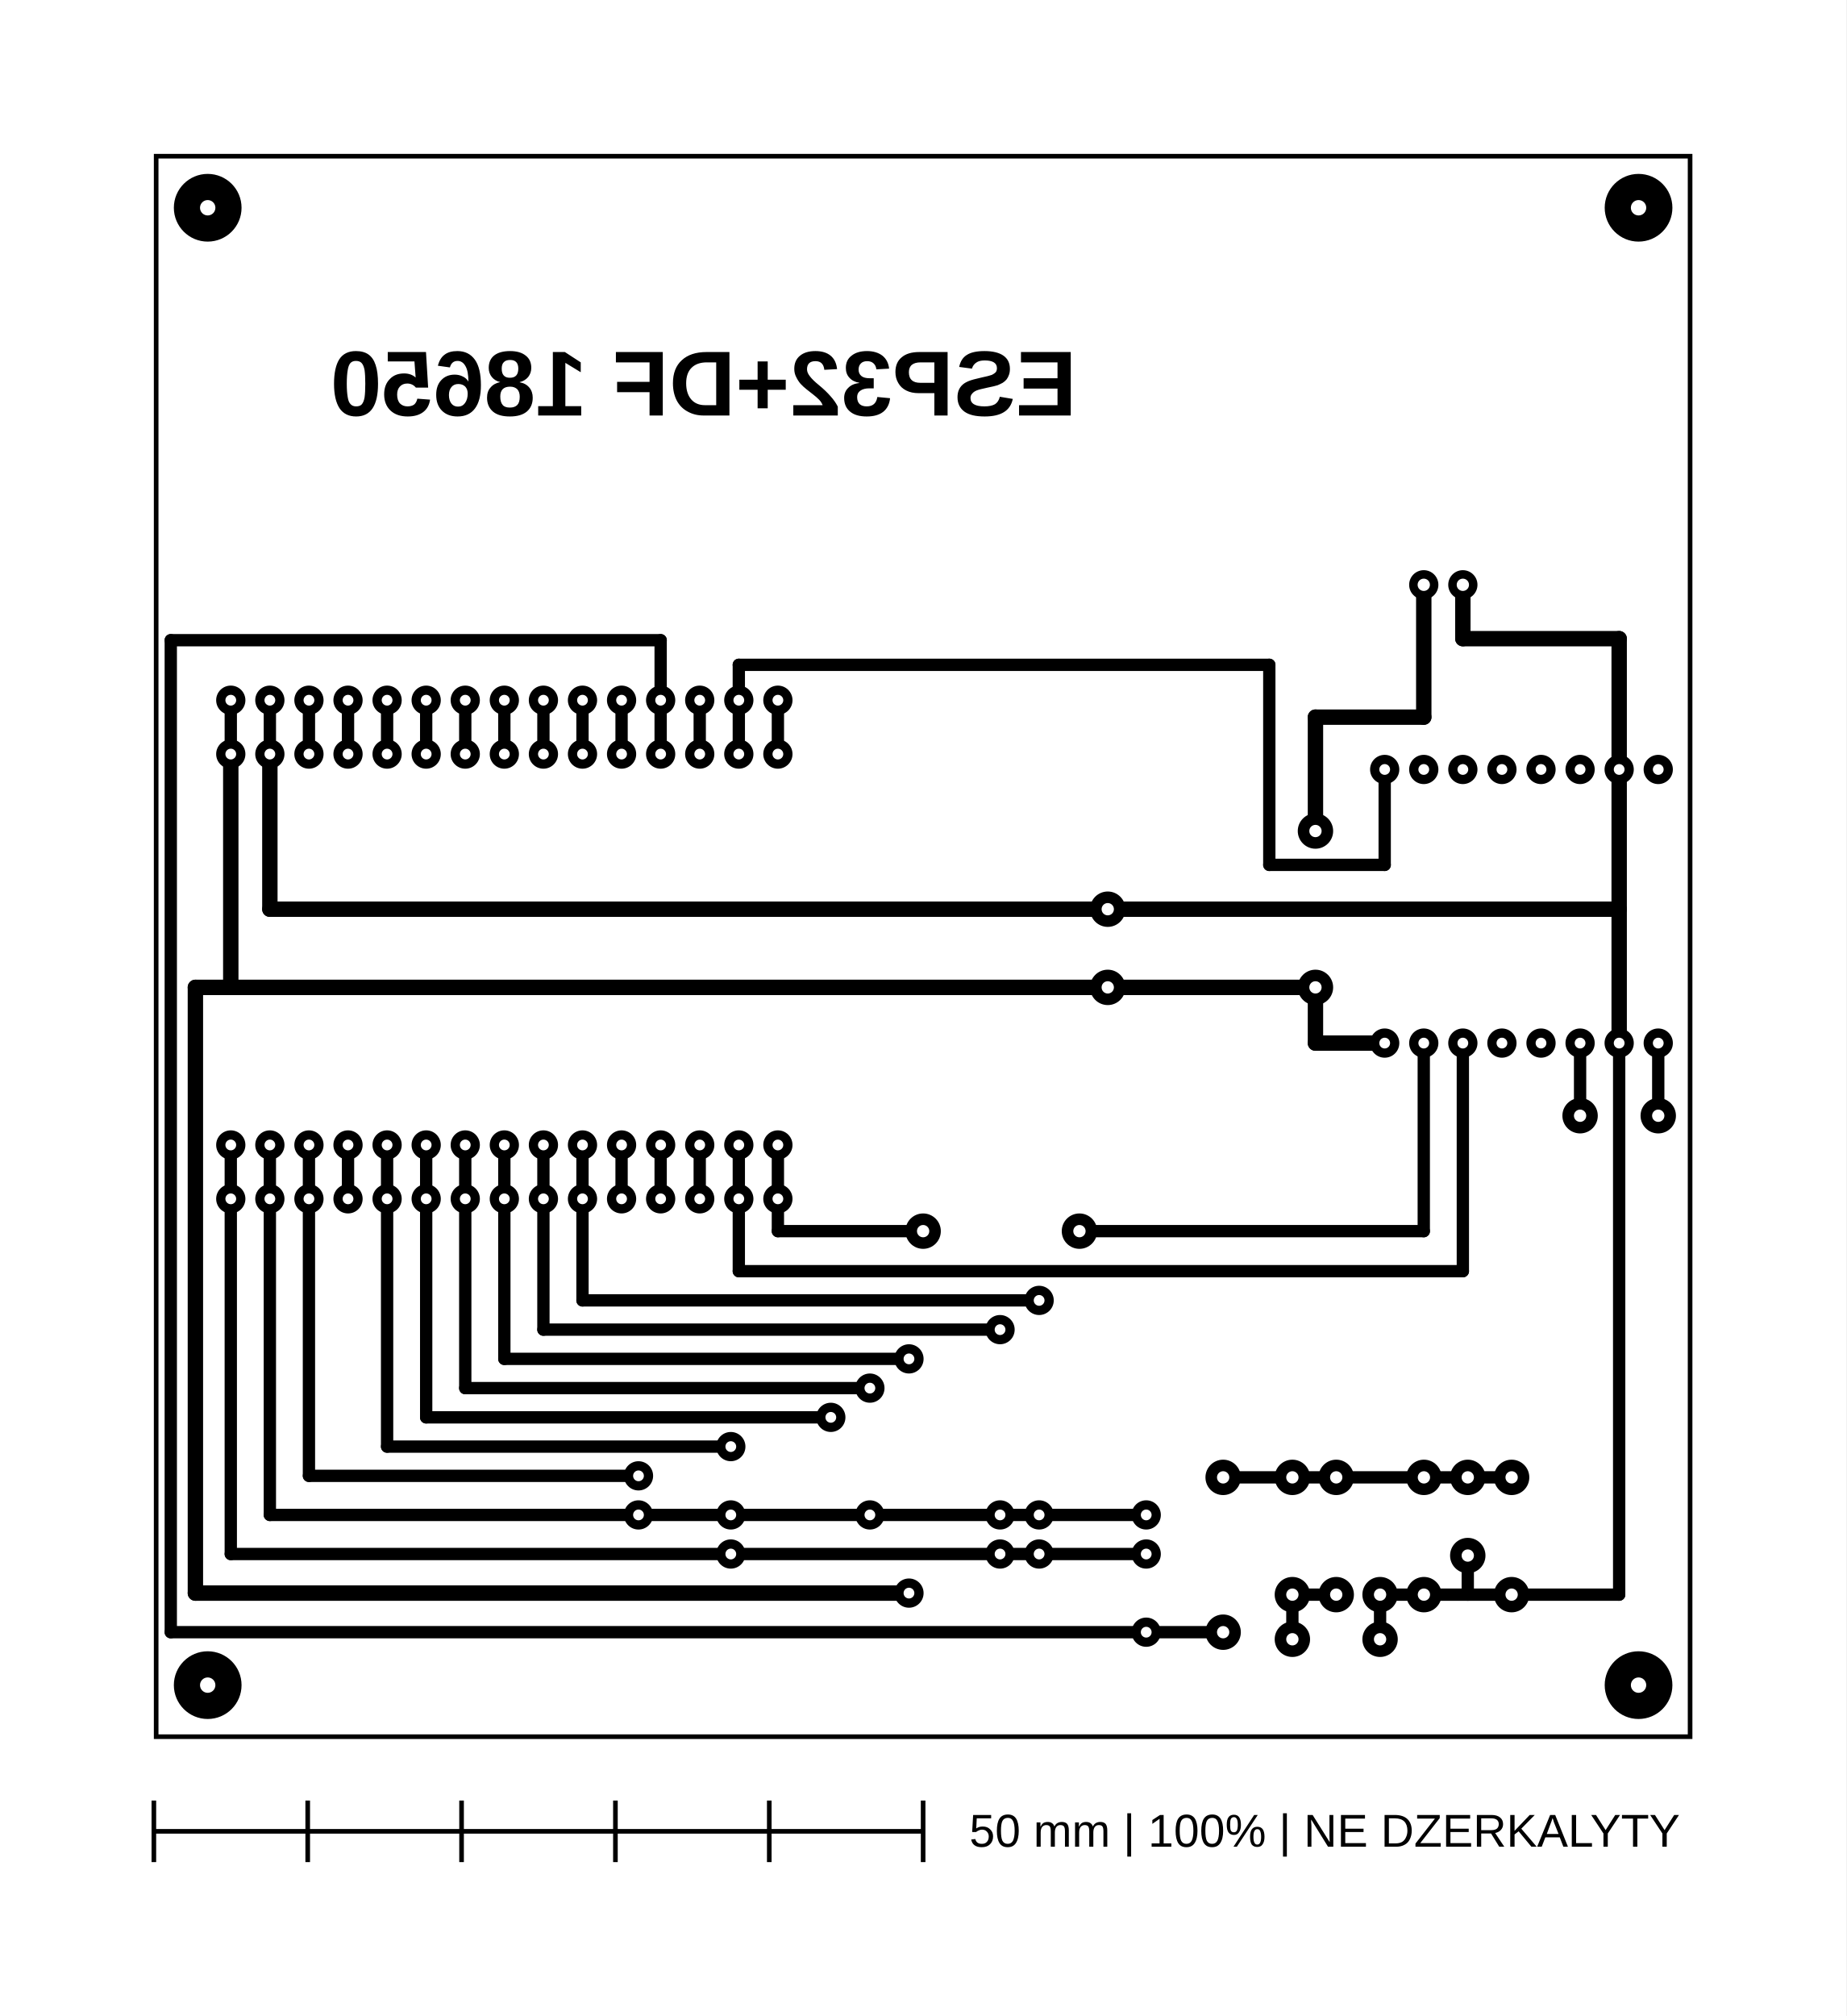
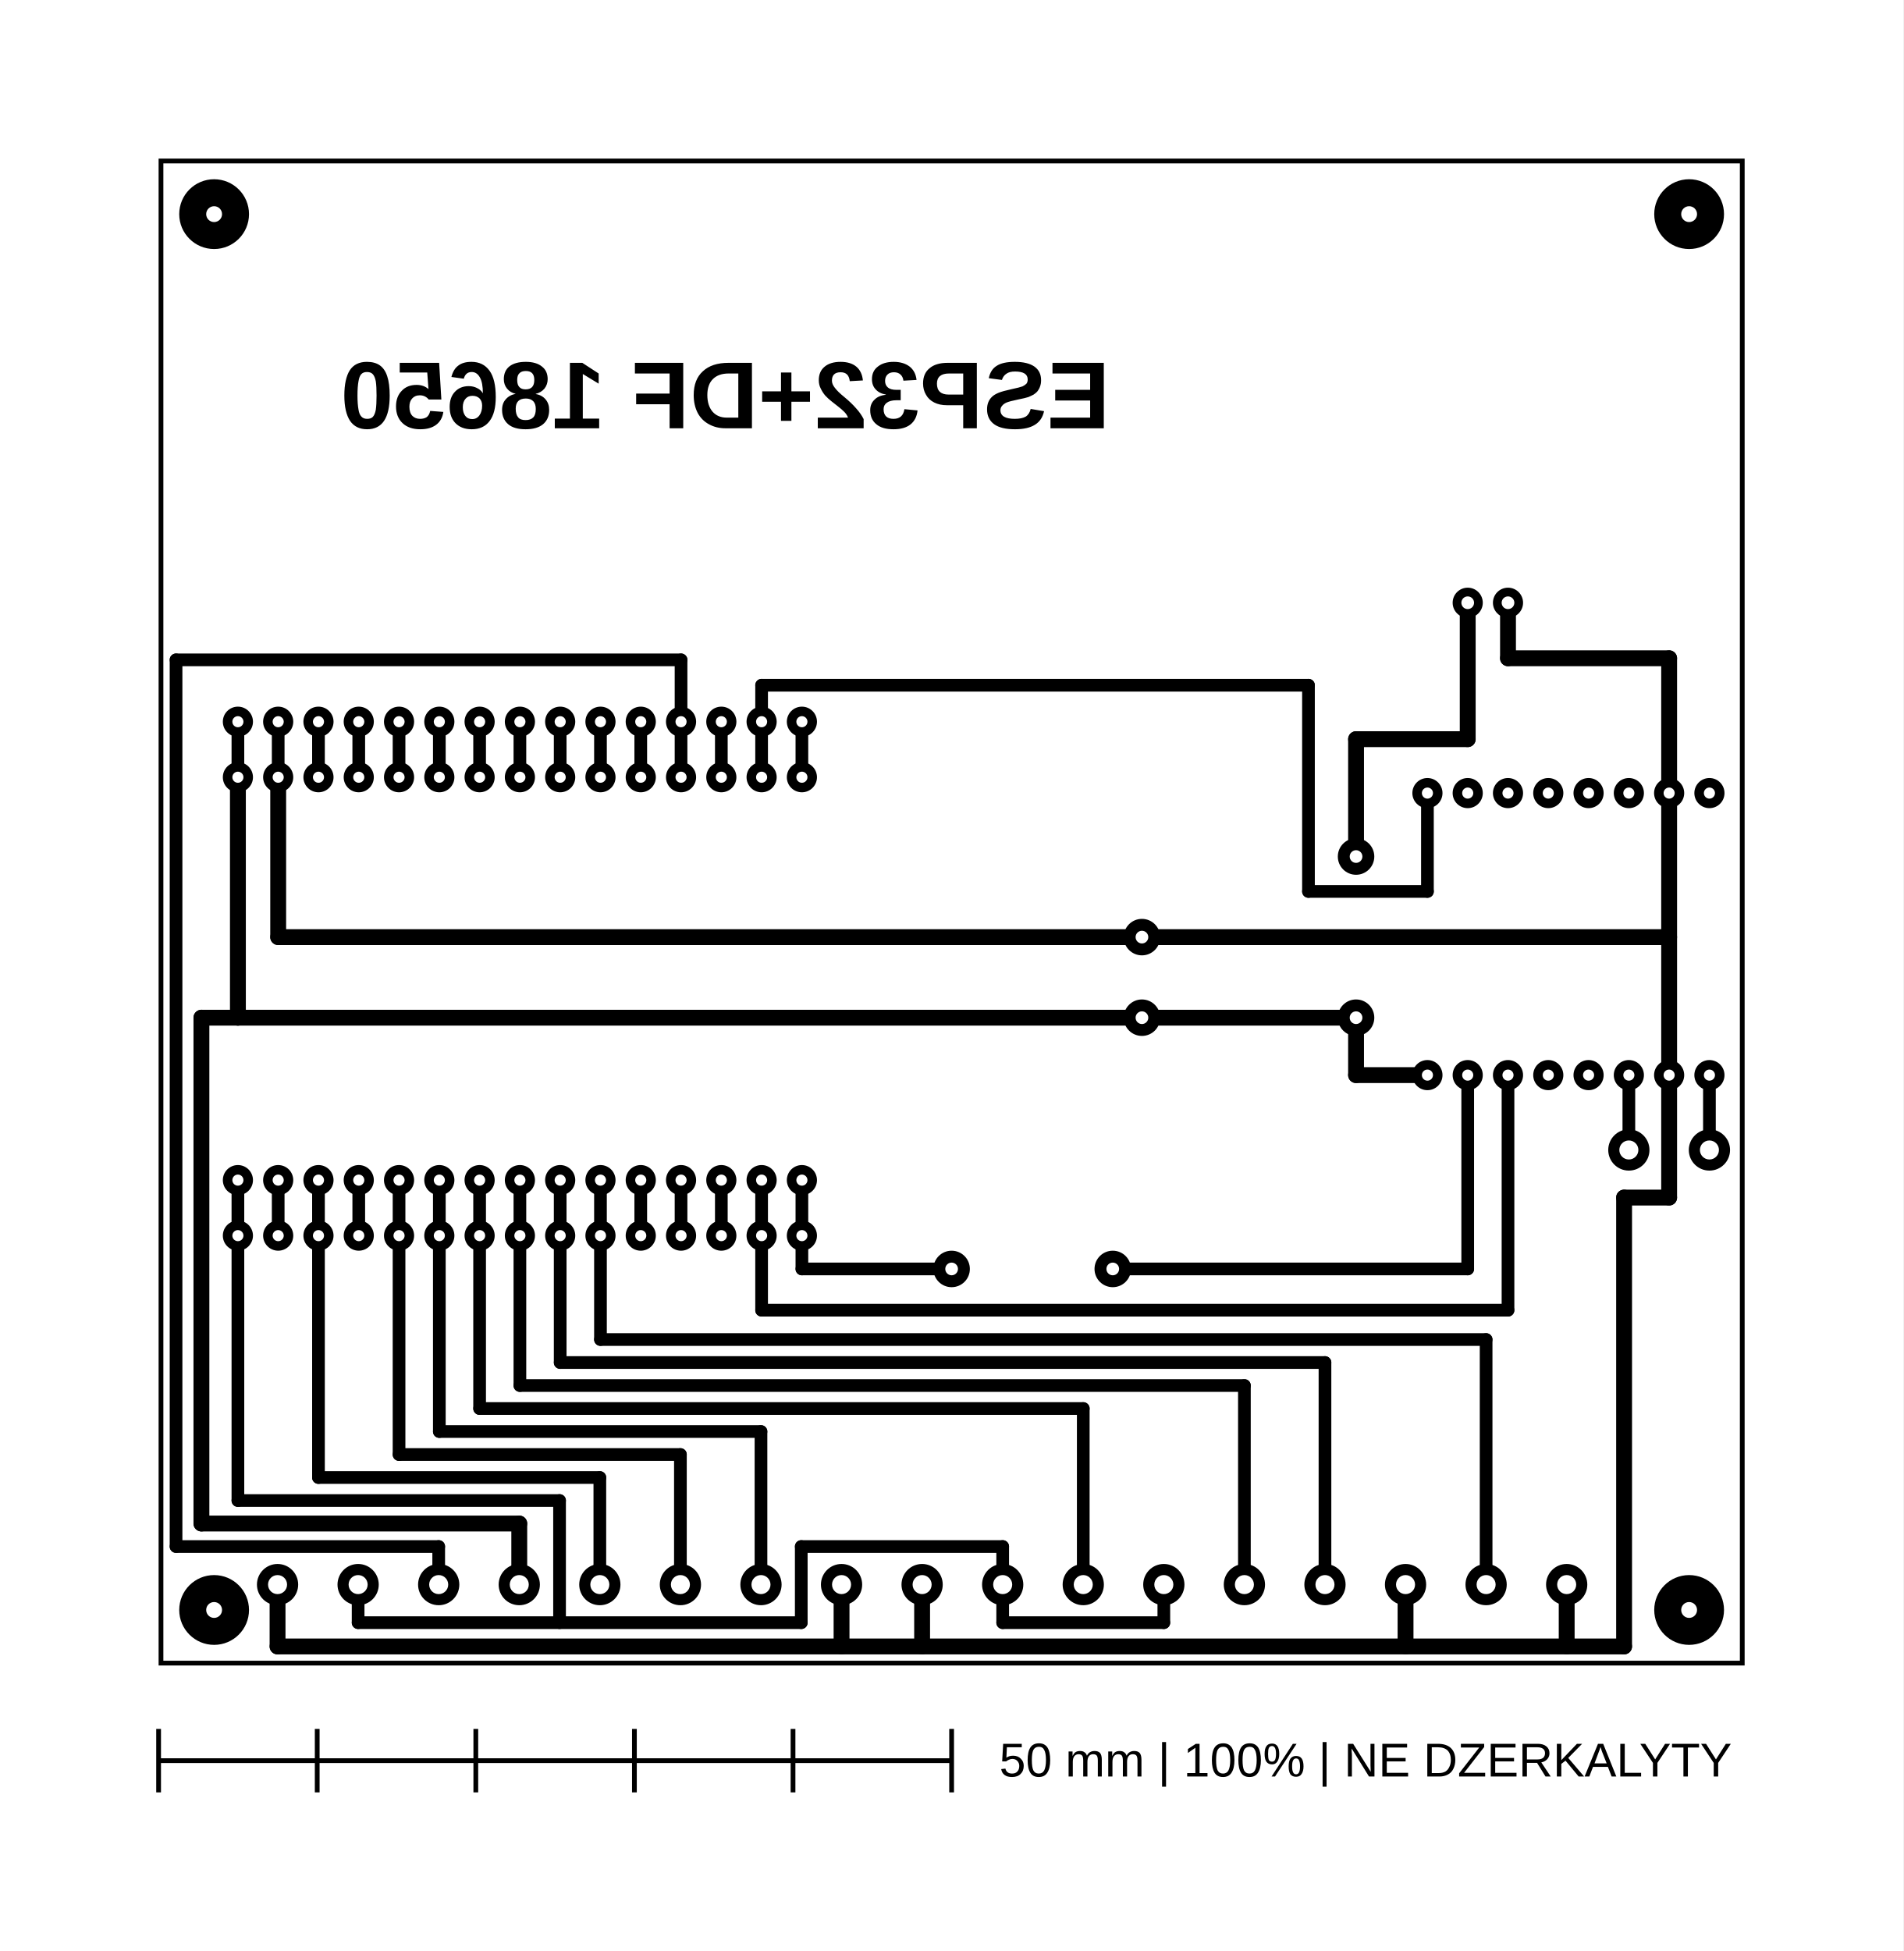
- <svg xmlns="http://www.w3.org/2000/svg" width="120mm" height="131mm" viewBox="-10 -10 120 131">
-   <rect x="-10" y="-10" width="120" height="131" fill="#fff" />
+ <svg xmlns="http://www.w3.org/2000/svg" width="120mm" height="123mm" viewBox="-10 -10 120 123">
+   <rect x="-10" y="-10" width="120" height="123" fill="#fff" />
  <line x1="5.000" y1="39.000" x2="5.000" y2="35.500" stroke="#000" stroke-width="0.80" stroke-linecap="round" />
  <line x1="7.540" y1="39.000" x2="7.540" y2="35.500" stroke="#000" stroke-width="0.80" stroke-linecap="round" />
  <line x1="10.080" y1="39.000" x2="10.080" y2="35.500" stroke="#000" stroke-width="0.80" stroke-linecap="round" />
  <line x1="12.620" y1="39.000" x2="12.620" y2="35.500" stroke="#000" stroke-width="0.80" stroke-linecap="round" />
  <line x1="15.160" y1="39.000" x2="15.160" y2="35.500" stroke="#000" stroke-width="0.80" stroke-linecap="round" />
  <line x1="17.700" y1="39.000" x2="17.700" y2="35.500" stroke="#000" stroke-width="0.80" stroke-linecap="round" />
  <line x1="20.240" y1="39.000" x2="20.240" y2="35.500" stroke="#000" stroke-width="0.80" stroke-linecap="round" />
  <line x1="22.780" y1="39.000" x2="22.780" y2="35.500" stroke="#000" stroke-width="0.80" stroke-linecap="round" />
  <line x1="25.320" y1="39.000" x2="25.320" y2="35.500" stroke="#000" stroke-width="0.80" stroke-linecap="round" />
  <line x1="27.860" y1="39.000" x2="27.860" y2="35.500" stroke="#000" stroke-width="0.80" stroke-linecap="round" />
  <line x1="30.400" y1="39.000" x2="30.400" y2="35.500" stroke="#000" stroke-width="0.80" stroke-linecap="round" />
  <line x1="32.940" y1="39.000" x2="32.940" y2="35.500" stroke="#000" stroke-width="0.80" stroke-linecap="round" />
  <line x1="35.480" y1="39.000" x2="35.480" y2="35.500" stroke="#000" stroke-width="0.80" stroke-linecap="round" />
  <line x1="38.020" y1="39.000" x2="38.020" y2="35.500" stroke="#000" stroke-width="0.80" stroke-linecap="round" />
  <line x1="40.560" y1="39.000" x2="40.560" y2="35.500" stroke="#000" stroke-width="0.80" stroke-linecap="round" />
  <line x1="5.000" y1="64.400" x2="5.000" y2="67.900" stroke="#000" stroke-width="0.80" stroke-linecap="round" />
  <line x1="7.540" y1="64.400" x2="7.540" y2="67.900" stroke="#000" stroke-width="0.80" stroke-linecap="round" />
  <line x1="10.080" y1="64.400" x2="10.080" y2="67.900" stroke="#000" stroke-width="0.80" stroke-linecap="round" />
  <line x1="12.620" y1="64.400" x2="12.620" y2="67.900" stroke="#000" stroke-width="0.80" stroke-linecap="round" />
  <line x1="15.160" y1="64.400" x2="15.160" y2="67.900" stroke="#000" stroke-width="0.80" stroke-linecap="round" />
  <line x1="17.700" y1="64.400" x2="17.700" y2="67.900" stroke="#000" stroke-width="0.80" stroke-linecap="round" />
  <line x1="20.240" y1="64.400" x2="20.240" y2="67.900" stroke="#000" stroke-width="0.80" stroke-linecap="round" />
  <line x1="22.780" y1="64.400" x2="22.780" y2="67.900" stroke="#000" stroke-width="0.80" stroke-linecap="round" />
  <line x1="25.320" y1="64.400" x2="25.320" y2="67.900" stroke="#000" stroke-width="0.80" stroke-linecap="round" />
  <line x1="27.860" y1="64.400" x2="27.860" y2="67.900" stroke="#000" stroke-width="0.80" stroke-linecap="round" />
  <line x1="30.400" y1="64.400" x2="30.400" y2="67.900" stroke="#000" stroke-width="0.80" stroke-linecap="round" />
  <line x1="32.940" y1="64.400" x2="32.940" y2="67.900" stroke="#000" stroke-width="0.80" stroke-linecap="round" />
  <line x1="35.480" y1="64.400" x2="35.480" y2="67.900" stroke="#000" stroke-width="0.80" stroke-linecap="round" />
  <line x1="38.020" y1="64.400" x2="38.020" y2="67.900" stroke="#000" stroke-width="0.80" stroke-linecap="round" />
  <line x1="40.560" y1="64.400" x2="40.560" y2="67.900" stroke="#000" stroke-width="0.80" stroke-linecap="round" />
  <line x1="82.540" y1="28.000" x2="82.540" y2="36.600" stroke="#000" stroke-width="1.00" stroke-linecap="round" />
  <line x1="82.540" y1="36.600" x2="75.500" y2="36.600" stroke="#000" stroke-width="1.00" stroke-linecap="round" />
  <line x1="75.500" y1="36.600" x2="75.500" y2="44.000" stroke="#000" stroke-width="1.00" stroke-linecap="round" />
  <line x1="75.500" y1="54.160" x2="75.500" y2="57.780" stroke="#000" stroke-width="1.00" stroke-linecap="round" />
  <line x1="75.500" y1="57.780" x2="80.000" y2="57.780" stroke="#000" stroke-width="1.00" stroke-linecap="round" />
  <line x1="75.500" y1="54.160" x2="5.000" y2="54.160" stroke="#000" stroke-width="1.00" stroke-linecap="round" />
  <line x1="5.000" y1="54.160" x2="5.000" y2="39.000" stroke="#000" stroke-width="1.00" stroke-linecap="round" />
  <line x1="85.080" y1="28.000" x2="85.080" y2="31.500" stroke="#000" stroke-width="1.00" stroke-linecap="round" />
  <line x1="85.080" y1="31.500" x2="95.240" y2="31.500" stroke="#000" stroke-width="1.00" stroke-linecap="round" />
  <line x1="95.240" y1="31.500" x2="95.240" y2="40.000" stroke="#000" stroke-width="1.00" stroke-linecap="round" />
  <line x1="95.240" y1="40.000" x2="95.240" y2="57.780" stroke="#000" stroke-width="1.00" stroke-linecap="round" />
  <line x1="95.240" y1="49.080" x2="7.540" y2="49.080" stroke="#000" stroke-width="1.00" stroke-linecap="round" />
  <line x1="7.540" y1="49.080" x2="7.540" y2="39.000" stroke="#000" stroke-width="1.00" stroke-linecap="round" />
  <line x1="40.560" y1="67.900" x2="40.560" y2="70.000" stroke="#000" stroke-width="0.80" stroke-linecap="round" />
  <line x1="40.560" y1="70.000" x2="50.000" y2="70.000" stroke="#000" stroke-width="0.80" stroke-linecap="round" />
  <line x1="60.160" y1="70.000" x2="82.540" y2="70.000" stroke="#000" stroke-width="0.80" stroke-linecap="round" />
  <line x1="82.540" y1="70.000" x2="82.540" y2="57.780" stroke="#000" stroke-width="0.80" stroke-linecap="round" />
  <line x1="38.020" y1="67.900" x2="38.020" y2="72.600" stroke="#000" stroke-width="0.80" stroke-linecap="round" />
  <line x1="38.020" y1="72.600" x2="85.080" y2="72.600" stroke="#000" stroke-width="0.80" stroke-linecap="round" />
  <line x1="85.080" y1="72.600" x2="85.080" y2="57.780" stroke="#000" stroke-width="0.80" stroke-linecap="round" />
  <line x1="80.000" y1="40.000" x2="80.000" y2="46.200" stroke="#000" stroke-width="0.80" stroke-linecap="round" />
  <line x1="80.000" y1="46.200" x2="72.500" y2="46.200" stroke="#000" stroke-width="0.80" stroke-linecap="round" />
  <line x1="72.500" y1="46.200" x2="72.500" y2="33.200" stroke="#000" stroke-width="0.80" stroke-linecap="round" />
  <line x1="72.500" y1="33.200" x2="38.020" y2="33.200" stroke="#000" stroke-width="0.80" stroke-linecap="round" />
  <line x1="38.020" y1="33.200" x2="38.020" y2="35.500" stroke="#000" stroke-width="0.80" stroke-linecap="round" />
  <line x1="92.700" y1="57.780" x2="92.700" y2="62.500" stroke="#000" stroke-width="0.80" stroke-linecap="round" />
  <line x1="97.780" y1="57.780" x2="97.780" y2="62.500" stroke="#000" stroke-width="0.80" stroke-linecap="round" />
-   <line x1="27.860" y1="67.900" x2="27.860" y2="74.500" stroke="#000" stroke-width="0.80" stroke-linecap="round" />
-   <line x1="27.860" y1="74.500" x2="57.540" y2="74.500" stroke="#000" stroke-width="0.80" stroke-linecap="round" />
-   <line x1="25.320" y1="67.900" x2="25.320" y2="76.400" stroke="#000" stroke-width="0.80" stroke-linecap="round" />
-   <line x1="25.320" y1="76.400" x2="55.000" y2="76.400" stroke="#000" stroke-width="0.80" stroke-linecap="round" />
-   <line x1="22.780" y1="67.900" x2="22.780" y2="78.300" stroke="#000" stroke-width="0.80" stroke-linecap="round" />
-   <line x1="22.780" y1="78.300" x2="49.080" y2="78.300" stroke="#000" stroke-width="0.80" stroke-linecap="round" />
-   <line x1="20.240" y1="67.900" x2="20.240" y2="80.200" stroke="#000" stroke-width="0.80" stroke-linecap="round" />
-   <line x1="20.240" y1="80.200" x2="46.540" y2="80.200" stroke="#000" stroke-width="0.80" stroke-linecap="round" />
-   <line x1="17.700" y1="67.900" x2="17.700" y2="82.100" stroke="#000" stroke-width="0.80" stroke-linecap="round" />
-   <line x1="17.700" y1="82.100" x2="44.000" y2="82.100" stroke="#000" stroke-width="0.80" stroke-linecap="round" />
-   <line x1="15.160" y1="67.900" x2="15.160" y2="84.000" stroke="#000" stroke-width="0.80" stroke-linecap="round" />
-   <line x1="15.160" y1="84.000" x2="37.500" y2="84.000" stroke="#000" stroke-width="0.80" stroke-linecap="round" />
-   <line x1="10.080" y1="67.900" x2="10.080" y2="85.900" stroke="#000" stroke-width="0.80" stroke-linecap="round" />
-   <line x1="10.080" y1="85.900" x2="31.500" y2="85.900" stroke="#000" stroke-width="0.80" stroke-linecap="round" />
-   <line x1="7.540" y1="67.900" x2="7.540" y2="88.440" stroke="#000" stroke-width="0.80" stroke-linecap="round" />
-   <line x1="7.540" y1="88.440" x2="64.500" y2="88.440" stroke="#000" stroke-width="0.80" stroke-linecap="round" />
-   <line x1="5.000" y1="67.900" x2="5.000" y2="90.980" stroke="#000" stroke-width="0.80" stroke-linecap="round" />
-   <line x1="5.000" y1="90.980" x2="64.500" y2="90.980" stroke="#000" stroke-width="0.80" stroke-linecap="round" />
-   <line x1="5.000" y1="54.160" x2="2.700" y2="54.160" stroke="#000" stroke-width="1.00" stroke-linecap="round" />
-   <line x1="2.700" y1="54.160" x2="2.700" y2="93.520" stroke="#000" stroke-width="1.00" stroke-linecap="round" />
-   <line x1="2.700" y1="93.520" x2="49.080" y2="93.520" stroke="#000" stroke-width="1.00" stroke-linecap="round" />
  <line x1="32.940" y1="35.500" x2="32.940" y2="31.600" stroke="#000" stroke-width="0.80" stroke-linecap="round" />
  <line x1="32.940" y1="31.600" x2="1.100" y2="31.600" stroke="#000" stroke-width="0.80" stroke-linecap="round" />
-   <line x1="1.100" y1="31.600" x2="1.100" y2="96.060" stroke="#000" stroke-width="0.80" stroke-linecap="round" />
-   <line x1="1.100" y1="96.060" x2="69.500" y2="96.060" stroke="#000" stroke-width="0.80" stroke-linecap="round" />
-   <line x1="74.000" y1="86.000" x2="88.250" y2="86.000" stroke="#000" stroke-width="0.80" stroke-linecap="round" />
-   <line x1="74.000" y1="93.620" x2="76.850" y2="93.620" stroke="#000" stroke-width="0.80" stroke-linecap="round" />
-   <line x1="79.700" y1="93.620" x2="88.250" y2="93.620" stroke="#000" stroke-width="0.80" stroke-linecap="round" />
-   <line x1="85.400" y1="91.080" x2="85.400" y2="93.620" stroke="#000" stroke-width="0.80" stroke-linecap="round" />
-   <line x1="88.250" y1="93.620" x2="95.240" y2="93.620" stroke="#000" stroke-width="0.80" stroke-linecap="round" />
-   <line x1="95.240" y1="93.620" x2="95.240" y2="57.780" stroke="#000" stroke-width="0.80" stroke-linecap="round" />
-   <line x1="69.500" y1="86.000" x2="74.000" y2="86.000" stroke="#000" stroke-width="0.80" stroke-linecap="round" />
-   <line x1="74.000" y1="93.620" x2="74.000" y2="96.520" stroke="#000" stroke-width="0.80" stroke-linecap="round" />
-   <line x1="79.700" y1="93.620" x2="79.700" y2="96.520" stroke="#000" stroke-width="0.80" stroke-linecap="round" />
+   <line x1="1.100" y1="31.600" x2="1.100" y2="87.500" stroke="#000" stroke-width="0.80" stroke-linecap="round" />
+   <line x1="1.100" y1="87.500" x2="17.660" y2="87.500" stroke="#000" stroke-width="0.80" stroke-linecap="round" />
+   <line x1="17.660" y1="87.500" x2="17.660" y2="89.900" stroke="#000" stroke-width="0.80" stroke-linecap="round" />
+   <line x1="5.000" y1="54.160" x2="2.700" y2="54.160" stroke="#000" stroke-width="1.00" stroke-linecap="round" />
+   <line x1="2.700" y1="54.160" x2="2.700" y2="86.050" stroke="#000" stroke-width="1.00" stroke-linecap="round" />
+   <line x1="2.700" y1="86.050" x2="22.740" y2="86.050" stroke="#000" stroke-width="1.00" stroke-linecap="round" />
+   <line x1="22.740" y1="86.050" x2="22.740" y2="89.900" stroke="#000" stroke-width="1.00" stroke-linecap="round" />
+   <line x1="5.000" y1="67.900" x2="5.000" y2="84.600" stroke="#000" stroke-width="0.80" stroke-linecap="round" />
+   <line x1="5.000" y1="84.600" x2="25.280" y2="84.600" stroke="#000" stroke-width="0.80" stroke-linecap="round" />
+   <line x1="25.280" y1="84.600" x2="25.280" y2="92.300" stroke="#000" stroke-width="0.80" stroke-linecap="round" />
+   <line x1="12.580" y1="89.900" x2="12.580" y2="92.300" stroke="#000" stroke-width="0.80" stroke-linecap="round" />
+   <line x1="12.580" y1="92.300" x2="40.520" y2="92.300" stroke="#000" stroke-width="0.80" stroke-linecap="round" />
+   <line x1="40.520" y1="92.300" x2="40.520" y2="87.500" stroke="#000" stroke-width="0.80" stroke-linecap="round" />
+   <line x1="40.520" y1="87.500" x2="53.220" y2="87.500" stroke="#000" stroke-width="0.80" stroke-linecap="round" />
+   <line x1="53.220" y1="87.500" x2="53.220" y2="89.900" stroke="#000" stroke-width="0.80" stroke-linecap="round" />
+   <line x1="53.220" y1="89.900" x2="53.220" y2="92.300" stroke="#000" stroke-width="0.80" stroke-linecap="round" />
+   <line x1="53.220" y1="92.300" x2="63.380" y2="92.300" stroke="#000" stroke-width="0.80" stroke-linecap="round" />
+   <line x1="63.380" y1="92.300" x2="63.380" y2="89.900" stroke="#000" stroke-width="0.80" stroke-linecap="round" />
+   <line x1="10.080" y1="67.900" x2="10.080" y2="83.150" stroke="#000" stroke-width="0.80" stroke-linecap="round" />
+   <line x1="10.080" y1="83.150" x2="27.820" y2="83.150" stroke="#000" stroke-width="0.80" stroke-linecap="round" />
+   <line x1="27.820" y1="83.150" x2="27.820" y2="89.900" stroke="#000" stroke-width="0.80" stroke-linecap="round" />
+   <line x1="15.160" y1="67.900" x2="15.160" y2="81.700" stroke="#000" stroke-width="0.80" stroke-linecap="round" />
+   <line x1="15.160" y1="81.700" x2="32.900" y2="81.700" stroke="#000" stroke-width="0.80" stroke-linecap="round" />
+   <line x1="32.900" y1="81.700" x2="32.900" y2="89.900" stroke="#000" stroke-width="0.80" stroke-linecap="round" />
+   <line x1="17.700" y1="67.900" x2="17.700" y2="80.250" stroke="#000" stroke-width="0.80" stroke-linecap="round" />
+   <line x1="17.700" y1="80.250" x2="37.980" y2="80.250" stroke="#000" stroke-width="0.80" stroke-linecap="round" />
+   <line x1="37.980" y1="80.250" x2="37.980" y2="89.900" stroke="#000" stroke-width="0.80" stroke-linecap="round" />
+   <line x1="20.240" y1="67.900" x2="20.240" y2="78.800" stroke="#000" stroke-width="0.80" stroke-linecap="round" />
+   <line x1="20.240" y1="78.800" x2="58.300" y2="78.800" stroke="#000" stroke-width="0.80" stroke-linecap="round" />
+   <line x1="58.300" y1="78.800" x2="58.300" y2="89.900" stroke="#000" stroke-width="0.80" stroke-linecap="round" />
+   <line x1="22.780" y1="67.900" x2="22.780" y2="77.350" stroke="#000" stroke-width="0.80" stroke-linecap="round" />
+   <line x1="22.780" y1="77.350" x2="68.460" y2="77.350" stroke="#000" stroke-width="0.80" stroke-linecap="round" />
+   <line x1="68.460" y1="77.350" x2="68.460" y2="89.900" stroke="#000" stroke-width="0.80" stroke-linecap="round" />
+   <line x1="25.320" y1="67.900" x2="25.320" y2="75.900" stroke="#000" stroke-width="0.80" stroke-linecap="round" />
+   <line x1="25.320" y1="75.900" x2="73.540" y2="75.900" stroke="#000" stroke-width="0.80" stroke-linecap="round" />
+   <line x1="73.540" y1="75.900" x2="73.540" y2="89.900" stroke="#000" stroke-width="0.80" stroke-linecap="round" />
+   <line x1="27.860" y1="67.900" x2="27.860" y2="74.450" stroke="#000" stroke-width="0.80" stroke-linecap="round" />
+   <line x1="27.860" y1="74.450" x2="83.700" y2="74.450" stroke="#000" stroke-width="0.80" stroke-linecap="round" />
+   <line x1="83.700" y1="74.450" x2="83.700" y2="89.900" stroke="#000" stroke-width="0.80" stroke-linecap="round" />
+   <line x1="95.240" y1="57.780" x2="95.240" y2="65.500" stroke="#000" stroke-width="1.00" stroke-linecap="round" />
+   <line x1="95.240" y1="65.500" x2="92.400" y2="65.500" stroke="#000" stroke-width="1.00" stroke-linecap="round" />
+   <line x1="92.400" y1="65.500" x2="92.400" y2="93.800" stroke="#000" stroke-width="1.00" stroke-linecap="round" />
+   <line x1="92.400" y1="93.800" x2="7.500" y2="93.800" stroke="#000" stroke-width="1.00" stroke-linecap="round" />
+   <line x1="7.500" y1="93.800" x2="7.500" y2="89.900" stroke="#000" stroke-width="1.00" stroke-linecap="round" />
+   <line x1="43.060" y1="93.800" x2="43.060" y2="89.900" stroke="#000" stroke-width="1.00" stroke-linecap="round" />
+   <line x1="48.140" y1="93.800" x2="48.140" y2="89.900" stroke="#000" stroke-width="1.00" stroke-linecap="round" />
+   <line x1="78.620" y1="93.800" x2="78.620" y2="89.900" stroke="#000" stroke-width="1.00" stroke-linecap="round" />
+   <line x1="88.780" y1="93.800" x2="88.780" y2="89.900" stroke="#000" stroke-width="1.00" stroke-linecap="round" />
  <circle cx="5.000" cy="39.000" r="0.950" fill="#000" />
  <circle cx="5.000" cy="35.500" r="0.950" fill="#000" />
  <circle cx="7.540" cy="39.000" r="0.950" fill="#000" />
  <circle cx="7.540" cy="35.500" r="0.950" fill="#000" />
  <circle cx="10.080" cy="39.000" r="0.950" fill="#000" />
  <circle cx="10.080" cy="35.500" r="0.950" fill="#000" />
  <circle cx="12.620" cy="39.000" r="0.950" fill="#000" />
  <circle cx="12.620" cy="35.500" r="0.950" fill="#000" />
  <circle cx="15.160" cy="39.000" r="0.950" fill="#000" />
  <circle cx="15.160" cy="35.500" r="0.950" fill="#000" />
  <circle cx="17.700" cy="39.000" r="0.950" fill="#000" />
  <circle cx="17.700" cy="35.500" r="0.950" fill="#000" />
  <circle cx="20.240" cy="39.000" r="0.950" fill="#000" />
  <circle cx="20.240" cy="35.500" r="0.950" fill="#000" />
  <circle cx="22.780" cy="39.000" r="0.950" fill="#000" />
  <circle cx="22.780" cy="35.500" r="0.950" fill="#000" />
  <circle cx="25.320" cy="39.000" r="0.950" fill="#000" />
  <circle cx="25.320" cy="35.500" r="0.950" fill="#000" />
  <circle cx="27.860" cy="39.000" r="0.950" fill="#000" />
  <circle cx="27.860" cy="35.500" r="0.950" fill="#000" />
  <circle cx="30.400" cy="39.000" r="0.950" fill="#000" />
  <circle cx="30.400" cy="35.500" r="0.950" fill="#000" />
  <circle cx="32.940" cy="39.000" r="0.950" fill="#000" />
  <circle cx="32.940" cy="35.500" r="0.950" fill="#000" />
  <circle cx="35.480" cy="39.000" r="0.950" fill="#000" />
  <circle cx="35.480" cy="35.500" r="0.950" fill="#000" />
  <circle cx="38.020" cy="39.000" r="0.950" fill="#000" />
  <circle cx="38.020" cy="35.500" r="0.950" fill="#000" />
  <circle cx="40.560" cy="39.000" r="0.950" fill="#000" />
  <circle cx="40.560" cy="35.500" r="0.950" fill="#000" />
  <circle cx="5.000" cy="64.400" r="0.950" fill="#000" />
  <circle cx="5.000" cy="67.900" r="0.950" fill="#000" />
  <circle cx="7.540" cy="64.400" r="0.950" fill="#000" />
  <circle cx="7.540" cy="67.900" r="0.950" fill="#000" />
  <circle cx="10.080" cy="64.400" r="0.950" fill="#000" />
  <circle cx="10.080" cy="67.900" r="0.950" fill="#000" />
  <circle cx="12.620" cy="64.400" r="0.950" fill="#000" />
  <circle cx="12.620" cy="67.900" r="0.950" fill="#000" />
  <circle cx="15.160" cy="64.400" r="0.950" fill="#000" />
  <circle cx="15.160" cy="67.900" r="0.950" fill="#000" />
  <circle cx="17.700" cy="64.400" r="0.950" fill="#000" />
  <circle cx="17.700" cy="67.900" r="0.950" fill="#000" />
  <circle cx="20.240" cy="64.400" r="0.950" fill="#000" />
  <circle cx="20.240" cy="67.900" r="0.950" fill="#000" />
  <circle cx="22.780" cy="64.400" r="0.950" fill="#000" />
  <circle cx="22.780" cy="67.900" r="0.950" fill="#000" />
  <circle cx="25.320" cy="64.400" r="0.950" fill="#000" />
  <circle cx="25.320" cy="67.900" r="0.950" fill="#000" />
  <circle cx="27.860" cy="64.400" r="0.950" fill="#000" />
  <circle cx="27.860" cy="67.900" r="0.950" fill="#000" />
  <circle cx="30.400" cy="64.400" r="0.950" fill="#000" />
  <circle cx="30.400" cy="67.900" r="0.950" fill="#000" />
  <circle cx="32.940" cy="64.400" r="0.950" fill="#000" />
  <circle cx="32.940" cy="67.900" r="0.950" fill="#000" />
  <circle cx="35.480" cy="64.400" r="0.950" fill="#000" />
  <circle cx="35.480" cy="67.900" r="0.950" fill="#000" />
  <circle cx="38.020" cy="64.400" r="0.950" fill="#000" />
  <circle cx="38.020" cy="67.900" r="0.950" fill="#000" />
  <circle cx="40.560" cy="64.400" r="0.950" fill="#000" />
  <circle cx="40.560" cy="67.900" r="0.950" fill="#000" />
  <circle cx="80.000" cy="40.000" r="0.950" fill="#000" />
  <circle cx="82.540" cy="40.000" r="0.950" fill="#000" />
  <circle cx="85.080" cy="40.000" r="0.950" fill="#000" />
  <circle cx="87.620" cy="40.000" r="0.950" fill="#000" />
  <circle cx="90.160" cy="40.000" r="0.950" fill="#000" />
  <circle cx="92.700" cy="40.000" r="0.950" fill="#000" />
  <circle cx="95.240" cy="40.000" r="0.950" fill="#000" />
  <circle cx="97.780" cy="40.000" r="0.950" fill="#000" />
  <circle cx="80.000" cy="57.780" r="0.950" fill="#000" />
  <circle cx="82.540" cy="57.780" r="0.950" fill="#000" />
  <circle cx="85.080" cy="57.780" r="0.950" fill="#000" />
  <circle cx="87.620" cy="57.780" r="0.950" fill="#000" />
  <circle cx="90.160" cy="57.780" r="0.950" fill="#000" />
  <circle cx="92.700" cy="57.780" r="0.950" fill="#000" />
  <circle cx="95.240" cy="57.780" r="0.950" fill="#000" />
  <circle cx="97.780" cy="57.780" r="0.950" fill="#000" />
  <circle cx="82.540" cy="28.000" r="0.950" fill="#000" />
  <circle cx="85.080" cy="28.000" r="0.950" fill="#000" />
  <circle cx="75.500" cy="44.000" r="1.150" fill="#000" />
  <circle cx="75.500" cy="54.160" r="1.150" fill="#000" />
  <circle cx="62.000" cy="49.080" r="1.150" fill="#000" />
  <circle cx="62.000" cy="54.160" r="1.150" fill="#000" />
  <circle cx="50.000" cy="70.000" r="1.150" fill="#000" />
  <circle cx="60.160" cy="70.000" r="1.150" fill="#000" />
-   <circle cx="92.700" cy="62.500" r="1.150" fill="#000" />
-   <circle cx="97.780" cy="62.500" r="1.150" fill="#000" />
-   <circle cx="31.500" cy="85.900" r="0.950" fill="#000" />
-   <circle cx="31.500" cy="88.440" r="0.950" fill="#000" />
-   <circle cx="37.500" cy="84.000" r="0.950" fill="#000" />
-   <circle cx="37.500" cy="88.440" r="0.950" fill="#000" />
-   <circle cx="37.500" cy="90.980" r="0.950" fill="#000" />
-   <circle cx="44.000" cy="82.100" r="0.950" fill="#000" />
-   <circle cx="46.540" cy="80.200" r="0.950" fill="#000" />
-   <circle cx="49.080" cy="78.300" r="0.950" fill="#000" />
-   <circle cx="46.540" cy="88.440" r="0.950" fill="#000" />
-   <circle cx="49.080" cy="93.520" r="0.950" fill="#000" />
-   <circle cx="55.000" cy="76.400" r="0.950" fill="#000" />
-   <circle cx="57.540" cy="74.500" r="0.950" fill="#000" />
-   <circle cx="55.000" cy="88.440" r="0.950" fill="#000" />
-   <circle cx="57.540" cy="88.440" r="0.950" fill="#000" />
-   <circle cx="55.000" cy="90.980" r="0.950" fill="#000" />
-   <circle cx="57.540" cy="90.980" r="0.950" fill="#000" />
-   <circle cx="64.500" cy="88.440" r="0.950" fill="#000" />
-   <circle cx="64.500" cy="90.980" r="0.950" fill="#000" />
-   <circle cx="64.500" cy="96.060" r="0.950" fill="#000" />
-   <circle cx="74.000" cy="86.000" r="1.150" fill="#000" />
-   <circle cx="76.850" cy="86.000" r="1.150" fill="#000" />
-   <circle cx="82.550" cy="86.000" r="1.150" fill="#000" />
-   <circle cx="85.400" cy="86.000" r="1.150" fill="#000" />
-   <circle cx="88.250" cy="86.000" r="1.150" fill="#000" />
-   <circle cx="74.000" cy="93.620" r="1.150" fill="#000" />
-   <circle cx="76.850" cy="93.620" r="1.150" fill="#000" />
-   <circle cx="79.700" cy="93.620" r="1.150" fill="#000" />
-   <circle cx="82.550" cy="93.620" r="1.150" fill="#000" />
-   <circle cx="85.400" cy="91.080" r="1.150" fill="#000" />
-   <circle cx="88.250" cy="93.620" r="1.150" fill="#000" />
-   <circle cx="69.500" cy="96.060" r="1.150" fill="#000" />
-   <circle cx="69.500" cy="86.000" r="1.150" fill="#000" />
-   <circle cx="74.000" cy="96.520" r="1.150" fill="#000" />
-   <circle cx="79.700" cy="96.520" r="1.150" fill="#000" />
+   <circle cx="92.700" cy="62.500" r="1.300" fill="#000" />
+   <circle cx="97.780" cy="62.500" r="1.300" fill="#000" />
+   <circle cx="7.500" cy="89.900" r="1.300" fill="#000" />
+   <circle cx="12.580" cy="89.900" r="1.300" fill="#000" />
+   <circle cx="17.660" cy="89.900" r="1.300" fill="#000" />
+   <circle cx="22.740" cy="89.900" r="1.300" fill="#000" />
+   <circle cx="27.820" cy="89.900" r="1.300" fill="#000" />
+   <circle cx="32.900" cy="89.900" r="1.300" fill="#000" />
+   <circle cx="37.980" cy="89.900" r="1.300" fill="#000" />
+   <circle cx="43.060" cy="89.900" r="1.300" fill="#000" />
+   <circle cx="48.140" cy="89.900" r="1.300" fill="#000" />
+   <circle cx="53.220" cy="89.900" r="1.300" fill="#000" />
+   <circle cx="58.300" cy="89.900" r="1.300" fill="#000" />
+   <circle cx="63.380" cy="89.900" r="1.300" fill="#000" />
+   <circle cx="68.460" cy="89.900" r="1.300" fill="#000" />
+   <circle cx="73.540" cy="89.900" r="1.300" fill="#000" />
+   <circle cx="78.620" cy="89.900" r="1.300" fill="#000" />
+   <circle cx="83.700" cy="89.900" r="1.300" fill="#000" />
+   <circle cx="88.780" cy="89.900" r="1.300" fill="#000" />
  <circle cx="3.500" cy="3.500" r="2.200" fill="#000" />
  <circle cx="96.500" cy="3.500" r="2.200" fill="#000" />
-   <circle cx="3.500" cy="99.500" r="2.200" fill="#000" />
-   <circle cx="96.500" cy="99.500" r="2.200" fill="#000" />
+   <circle cx="3.500" cy="91.500" r="2.200" fill="#000" />
+   <circle cx="96.500" cy="91.500" r="2.200" fill="#000" />
  <circle cx="5.000" cy="39.000" r="0.350" fill="#fff" />
  <circle cx="5.000" cy="35.500" r="0.350" fill="#fff" />
  <circle cx="7.540" cy="39.000" r="0.350" fill="#fff" />
  <circle cx="7.540" cy="35.500" r="0.350" fill="#fff" />
  <circle cx="10.080" cy="39.000" r="0.350" fill="#fff" />
  <circle cx="10.080" cy="35.500" r="0.350" fill="#fff" />
  <circle cx="12.620" cy="39.000" r="0.350" fill="#fff" />
  <circle cx="12.620" cy="35.500" r="0.350" fill="#fff" />
  <circle cx="15.160" cy="39.000" r="0.350" fill="#fff" />
  <circle cx="15.160" cy="35.500" r="0.350" fill="#fff" />
  <circle cx="17.700" cy="39.000" r="0.350" fill="#fff" />
  <circle cx="17.700" cy="35.500" r="0.350" fill="#fff" />
  <circle cx="20.240" cy="39.000" r="0.350" fill="#fff" />
  <circle cx="20.240" cy="35.500" r="0.350" fill="#fff" />
  <circle cx="22.780" cy="39.000" r="0.350" fill="#fff" />
  <circle cx="22.780" cy="35.500" r="0.350" fill="#fff" />
  <circle cx="25.320" cy="39.000" r="0.350" fill="#fff" />
  <circle cx="25.320" cy="35.500" r="0.350" fill="#fff" />
  <circle cx="27.860" cy="39.000" r="0.350" fill="#fff" />
  <circle cx="27.860" cy="35.500" r="0.350" fill="#fff" />
  <circle cx="30.400" cy="39.000" r="0.350" fill="#fff" />
  <circle cx="30.400" cy="35.500" r="0.350" fill="#fff" />
  <circle cx="32.940" cy="39.000" r="0.350" fill="#fff" />
  <circle cx="32.940" cy="35.500" r="0.350" fill="#fff" />
  <circle cx="35.480" cy="39.000" r="0.350" fill="#fff" />
  <circle cx="35.480" cy="35.500" r="0.350" fill="#fff" />
  <circle cx="38.020" cy="39.000" r="0.350" fill="#fff" />
  <circle cx="38.020" cy="35.500" r="0.350" fill="#fff" />
  <circle cx="40.560" cy="39.000" r="0.350" fill="#fff" />
  <circle cx="40.560" cy="35.500" r="0.350" fill="#fff" />
  <circle cx="5.000" cy="64.400" r="0.350" fill="#fff" />
  <circle cx="5.000" cy="67.900" r="0.350" fill="#fff" />
  <circle cx="7.540" cy="64.400" r="0.350" fill="#fff" />
  <circle cx="7.540" cy="67.900" r="0.350" fill="#fff" />
  <circle cx="10.080" cy="64.400" r="0.350" fill="#fff" />
  <circle cx="10.080" cy="67.900" r="0.350" fill="#fff" />
  <circle cx="12.620" cy="64.400" r="0.350" fill="#fff" />
  <circle cx="12.620" cy="67.900" r="0.350" fill="#fff" />
  <circle cx="15.160" cy="64.400" r="0.350" fill="#fff" />
  <circle cx="15.160" cy="67.900" r="0.350" fill="#fff" />
  <circle cx="17.700" cy="64.400" r="0.350" fill="#fff" />
  <circle cx="17.700" cy="67.900" r="0.350" fill="#fff" />
  <circle cx="20.240" cy="64.400" r="0.350" fill="#fff" />
  <circle cx="20.240" cy="67.900" r="0.350" fill="#fff" />
  <circle cx="22.780" cy="64.400" r="0.350" fill="#fff" />
  <circle cx="22.780" cy="67.900" r="0.350" fill="#fff" />
  <circle cx="25.320" cy="64.400" r="0.350" fill="#fff" />
  <circle cx="25.320" cy="67.900" r="0.350" fill="#fff" />
  <circle cx="27.860" cy="64.400" r="0.350" fill="#fff" />
  <circle cx="27.860" cy="67.900" r="0.350" fill="#fff" />
  <circle cx="30.400" cy="64.400" r="0.350" fill="#fff" />
  <circle cx="30.400" cy="67.900" r="0.350" fill="#fff" />
  <circle cx="32.940" cy="64.400" r="0.350" fill="#fff" />
  <circle cx="32.940" cy="67.900" r="0.350" fill="#fff" />
  <circle cx="35.480" cy="64.400" r="0.350" fill="#fff" />
  <circle cx="35.480" cy="67.900" r="0.350" fill="#fff" />
  <circle cx="38.020" cy="64.400" r="0.350" fill="#fff" />
  <circle cx="38.020" cy="67.900" r="0.350" fill="#fff" />
  <circle cx="40.560" cy="64.400" r="0.350" fill="#fff" />
  <circle cx="40.560" cy="67.900" r="0.350" fill="#fff" />
  <circle cx="80.000" cy="40.000" r="0.350" fill="#fff" />
  <circle cx="82.540" cy="40.000" r="0.350" fill="#fff" />
  <circle cx="85.080" cy="40.000" r="0.350" fill="#fff" />
  <circle cx="87.620" cy="40.000" r="0.350" fill="#fff" />
  <circle cx="90.160" cy="40.000" r="0.350" fill="#fff" />
  <circle cx="92.700" cy="40.000" r="0.350" fill="#fff" />
  <circle cx="95.240" cy="40.000" r="0.350" fill="#fff" />
  <circle cx="97.780" cy="40.000" r="0.350" fill="#fff" />
  <circle cx="80.000" cy="57.780" r="0.350" fill="#fff" />
  <circle cx="82.540" cy="57.780" r="0.350" fill="#fff" />
  <circle cx="85.080" cy="57.780" r="0.350" fill="#fff" />
  <circle cx="87.620" cy="57.780" r="0.350" fill="#fff" />
  <circle cx="90.160" cy="57.780" r="0.350" fill="#fff" />
  <circle cx="92.700" cy="57.780" r="0.350" fill="#fff" />
  <circle cx="95.240" cy="57.780" r="0.350" fill="#fff" />
  <circle cx="97.780" cy="57.780" r="0.350" fill="#fff" />
  <circle cx="82.540" cy="28.000" r="0.400" fill="#fff" />
  <circle cx="85.080" cy="28.000" r="0.400" fill="#fff" />
  <circle cx="75.500" cy="44.000" r="0.400" fill="#fff" />
  <circle cx="75.500" cy="54.160" r="0.400" fill="#fff" />
  <circle cx="62.000" cy="49.080" r="0.400" fill="#fff" />
  <circle cx="62.000" cy="54.160" r="0.400" fill="#fff" />
  <circle cx="50.000" cy="70.000" r="0.400" fill="#fff" />
  <circle cx="60.160" cy="70.000" r="0.400" fill="#fff" />
-   <circle cx="92.700" cy="62.500" r="0.400" fill="#fff" />
-   <circle cx="97.780" cy="62.500" r="0.400" fill="#fff" />
-   <circle cx="31.500" cy="85.900" r="0.350" fill="#fff" />
-   <circle cx="31.500" cy="88.440" r="0.350" fill="#fff" />
-   <circle cx="37.500" cy="84.000" r="0.350" fill="#fff" />
-   <circle cx="37.500" cy="88.440" r="0.350" fill="#fff" />
-   <circle cx="37.500" cy="90.980" r="0.350" fill="#fff" />
-   <circle cx="44.000" cy="82.100" r="0.350" fill="#fff" />
-   <circle cx="46.540" cy="80.200" r="0.350" fill="#fff" />
-   <circle cx="49.080" cy="78.300" r="0.350" fill="#fff" />
-   <circle cx="46.540" cy="88.440" r="0.350" fill="#fff" />
-   <circle cx="49.080" cy="93.520" r="0.350" fill="#fff" />
-   <circle cx="55.000" cy="76.400" r="0.350" fill="#fff" />
-   <circle cx="57.540" cy="74.500" r="0.350" fill="#fff" />
-   <circle cx="55.000" cy="88.440" r="0.350" fill="#fff" />
-   <circle cx="57.540" cy="88.440" r="0.350" fill="#fff" />
-   <circle cx="55.000" cy="90.980" r="0.350" fill="#fff" />
-   <circle cx="57.540" cy="90.980" r="0.350" fill="#fff" />
-   <circle cx="64.500" cy="88.440" r="0.350" fill="#fff" />
-   <circle cx="64.500" cy="90.980" r="0.350" fill="#fff" />
-   <circle cx="64.500" cy="96.060" r="0.350" fill="#fff" />
-   <circle cx="74.000" cy="86.000" r="0.400" fill="#fff" />
-   <circle cx="76.850" cy="86.000" r="0.400" fill="#fff" />
-   <circle cx="82.550" cy="86.000" r="0.400" fill="#fff" />
-   <circle cx="85.400" cy="86.000" r="0.400" fill="#fff" />
-   <circle cx="88.250" cy="86.000" r="0.400" fill="#fff" />
-   <circle cx="74.000" cy="93.620" r="0.400" fill="#fff" />
-   <circle cx="76.850" cy="93.620" r="0.400" fill="#fff" />
-   <circle cx="79.700" cy="93.620" r="0.400" fill="#fff" />
-   <circle cx="82.550" cy="93.620" r="0.400" fill="#fff" />
-   <circle cx="85.400" cy="91.080" r="0.400" fill="#fff" />
-   <circle cx="88.250" cy="93.620" r="0.400" fill="#fff" />
-   <circle cx="69.500" cy="96.060" r="0.400" fill="#fff" />
-   <circle cx="69.500" cy="86.000" r="0.400" fill="#fff" />
-   <circle cx="74.000" cy="96.520" r="0.400" fill="#fff" />
-   <circle cx="79.700" cy="96.520" r="0.400" fill="#fff" />
+   <circle cx="92.700" cy="62.500" r="0.600" fill="#fff" />
+   <circle cx="97.780" cy="62.500" r="0.600" fill="#fff" />
+   <circle cx="7.500" cy="89.900" r="0.600" fill="#fff" />
+   <circle cx="12.580" cy="89.900" r="0.600" fill="#fff" />
+   <circle cx="17.660" cy="89.900" r="0.600" fill="#fff" />
+   <circle cx="22.740" cy="89.900" r="0.600" fill="#fff" />
+   <circle cx="27.820" cy="89.900" r="0.600" fill="#fff" />
+   <circle cx="32.900" cy="89.900" r="0.600" fill="#fff" />
+   <circle cx="37.980" cy="89.900" r="0.600" fill="#fff" />
+   <circle cx="43.060" cy="89.900" r="0.600" fill="#fff" />
+   <circle cx="48.140" cy="89.900" r="0.600" fill="#fff" />
+   <circle cx="53.220" cy="89.900" r="0.600" fill="#fff" />
+   <circle cx="58.300" cy="89.900" r="0.600" fill="#fff" />
+   <circle cx="63.380" cy="89.900" r="0.600" fill="#fff" />
+   <circle cx="68.460" cy="89.900" r="0.600" fill="#fff" />
+   <circle cx="73.540" cy="89.900" r="0.600" fill="#fff" />
+   <circle cx="78.620" cy="89.900" r="0.600" fill="#fff" />
+   <circle cx="83.700" cy="89.900" r="0.600" fill="#fff" />
+   <circle cx="88.780" cy="89.900" r="0.600" fill="#fff" />
  <circle cx="3.500" cy="3.500" r="0.500" fill="#fff" />
  <circle cx="96.500" cy="3.500" r="0.500" fill="#fff" />
-   <circle cx="3.500" cy="99.500" r="0.500" fill="#fff" />
-   <circle cx="96.500" cy="99.500" r="0.500" fill="#fff" />
-   <rect x="0.15" y="0.15" width="99.70" height="102.70" fill="none" stroke="#000" stroke-width="0.3" />
+   <circle cx="3.500" cy="91.500" r="0.500" fill="#fff" />
+   <circle cx="96.500" cy="91.500" r="0.500" fill="#fff" />
+   <rect x="0.15" y="0.15" width="99.70" height="94.70" fill="none" stroke="#000" stroke-width="0.3" />
  <text transform="translate(60,17) scale(-1,1)" font-family="Arial,Helvetica,sans-serif" font-weight="bold" font-size="6" fill="#000">ESP32+DF 18650</text>
-   <line x1="0" y1="109" x2="50" y2="109" stroke="#000" stroke-width="0.3" />
-   <line x1="0" y1="107" x2="0" y2="111" stroke="#000" stroke-width="0.3" />
-   <line x1="10" y1="107" x2="10" y2="111" stroke="#000" stroke-width="0.3" />
-   <line x1="20" y1="107" x2="20" y2="111" stroke="#000" stroke-width="0.3" />
-   <line x1="30" y1="107" x2="30" y2="111" stroke="#000" stroke-width="0.3" />
-   <line x1="40" y1="107" x2="40" y2="111" stroke="#000" stroke-width="0.3" />
-   <line x1="50" y1="107" x2="50" y2="111" stroke="#000" stroke-width="0.3" />
-   <text x="53" y="110" font-family="Arial" font-size="3">50 mm | 100% | NE DZERKALYTY</text>
+   <line x1="0" y1="101" x2="50" y2="101" stroke="#000" stroke-width="0.3" />
+   <line x1="0" y1="99" x2="0" y2="103" stroke="#000" stroke-width="0.3" />
+   <line x1="10" y1="99" x2="10" y2="103" stroke="#000" stroke-width="0.3" />
+   <line x1="20" y1="99" x2="20" y2="103" stroke="#000" stroke-width="0.3" />
+   <line x1="30" y1="99" x2="30" y2="103" stroke="#000" stroke-width="0.3" />
+   <line x1="40" y1="99" x2="40" y2="103" stroke="#000" stroke-width="0.3" />
+   <line x1="50" y1="99" x2="50" y2="103" stroke="#000" stroke-width="0.3" />
+   <text x="53" y="102" font-family="Arial" font-size="3">50 mm | 100% | NE DZERKALYTY</text>
</svg>
